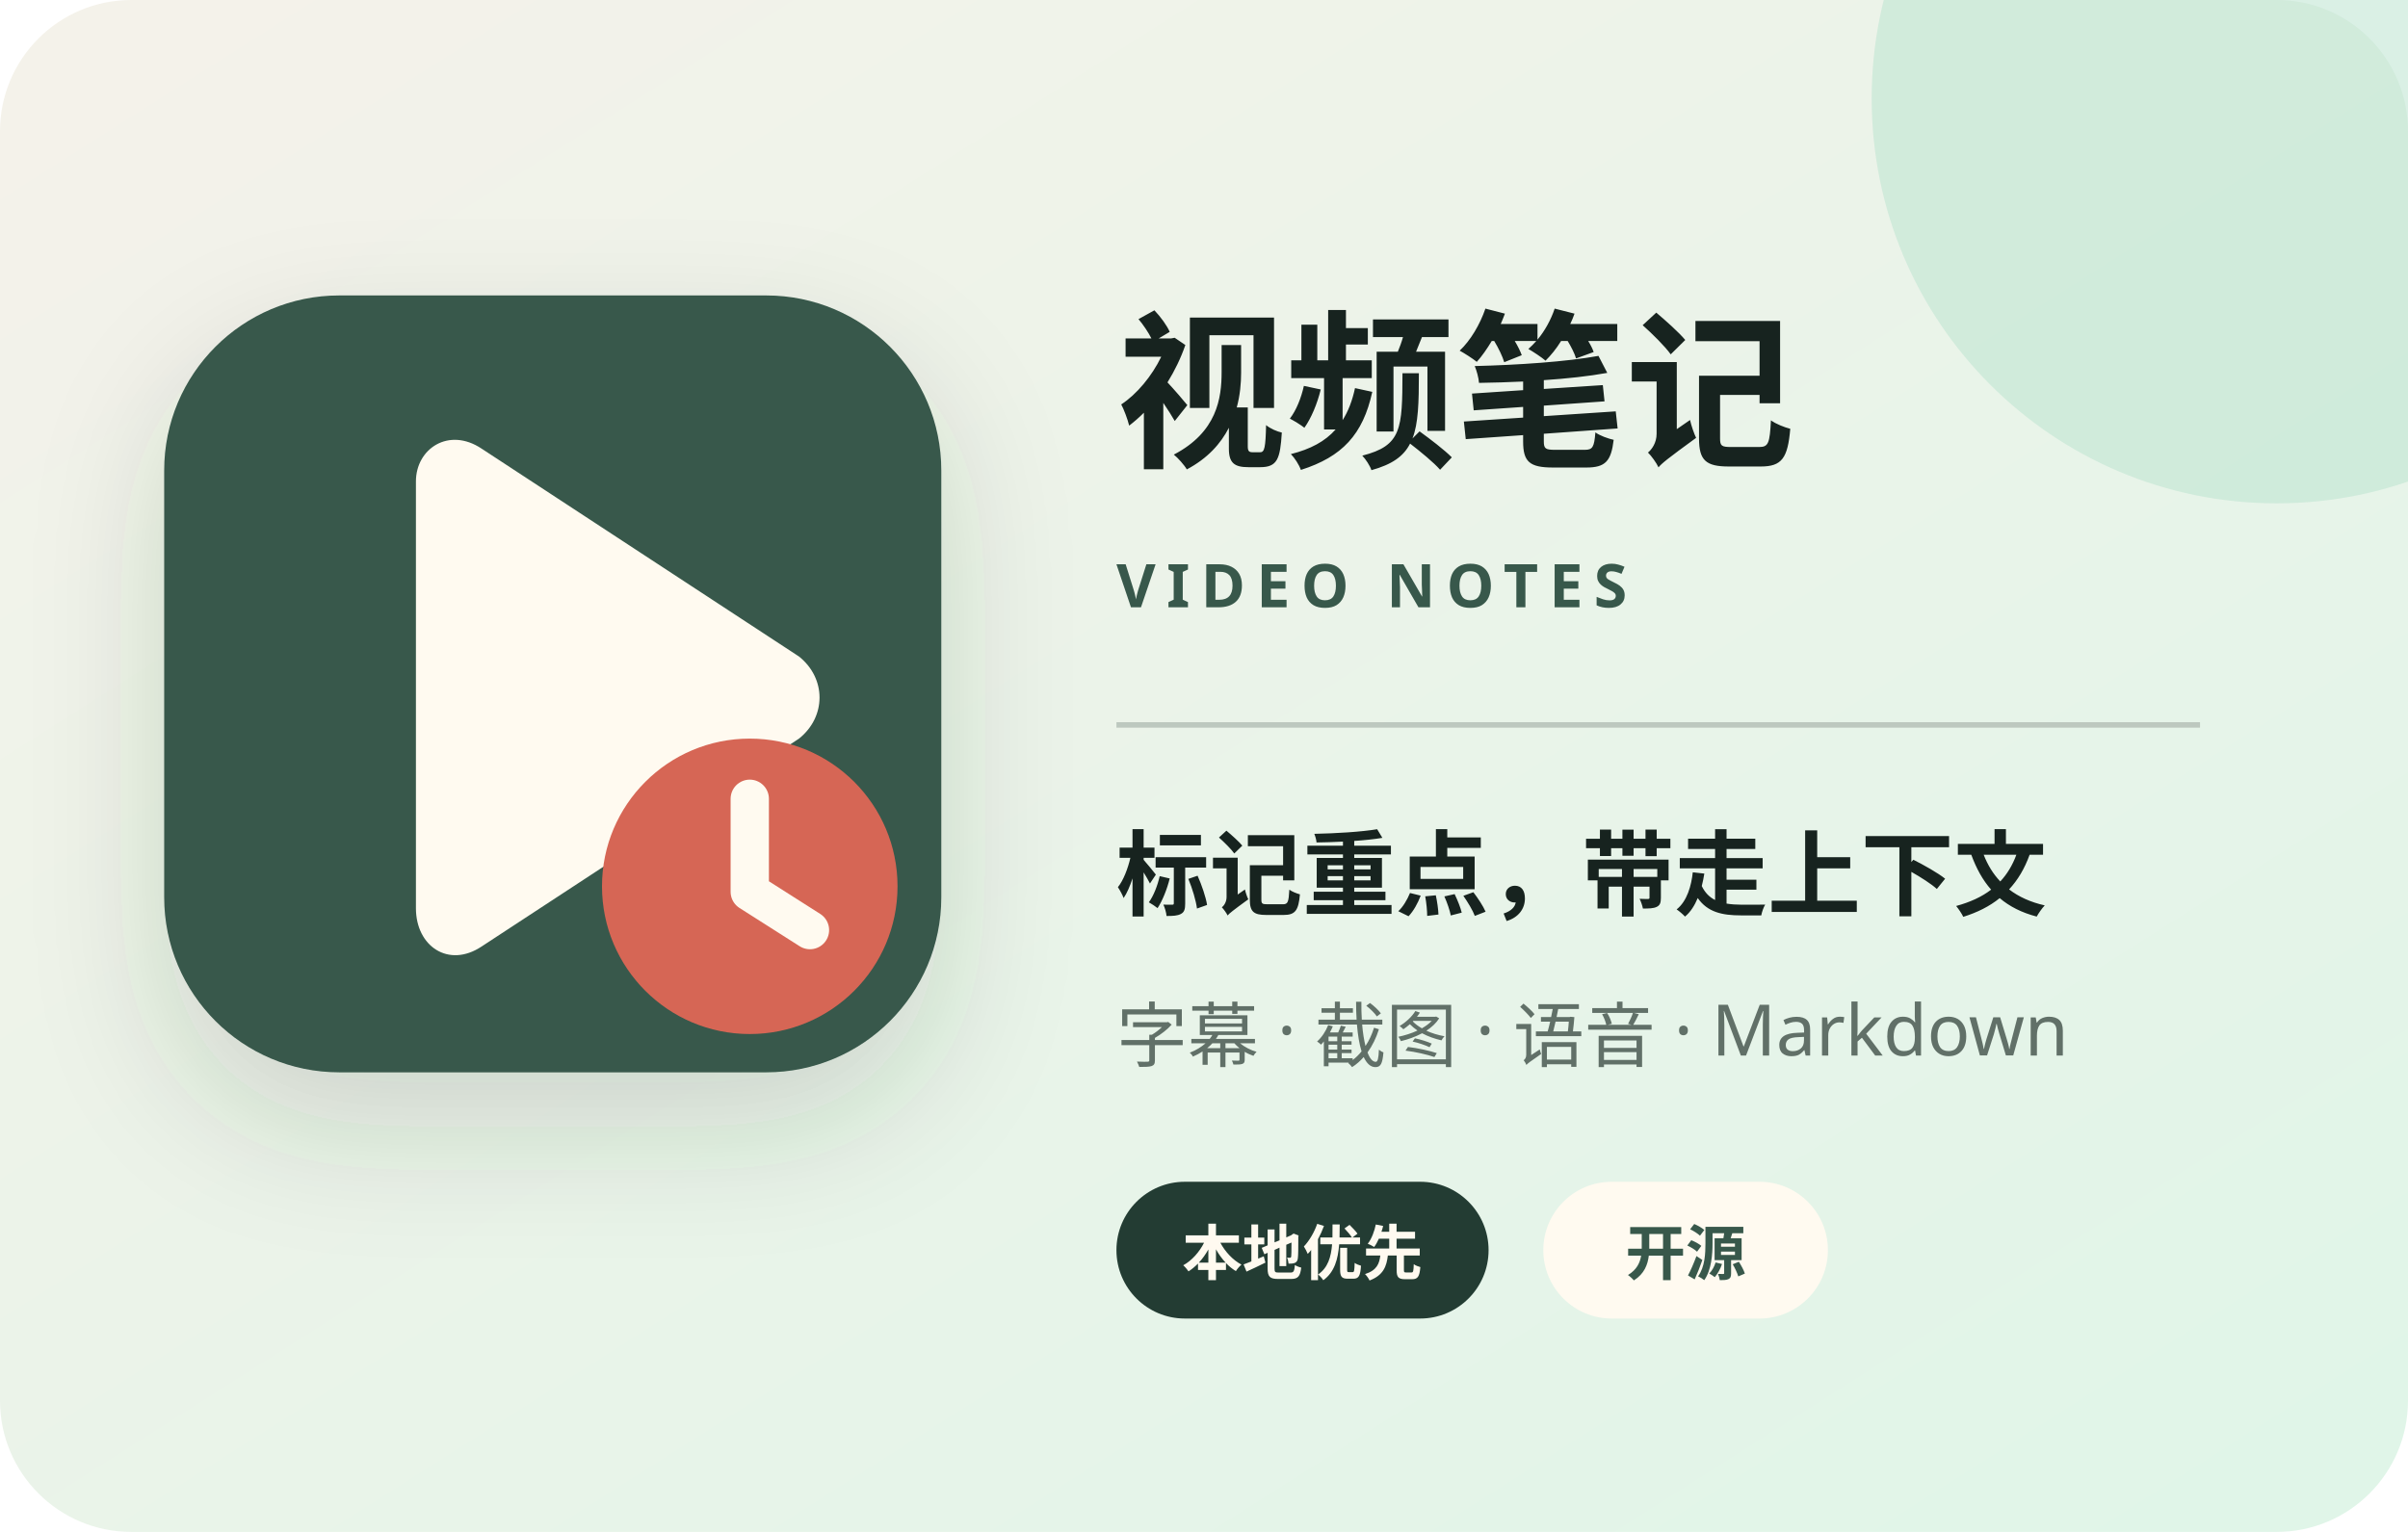
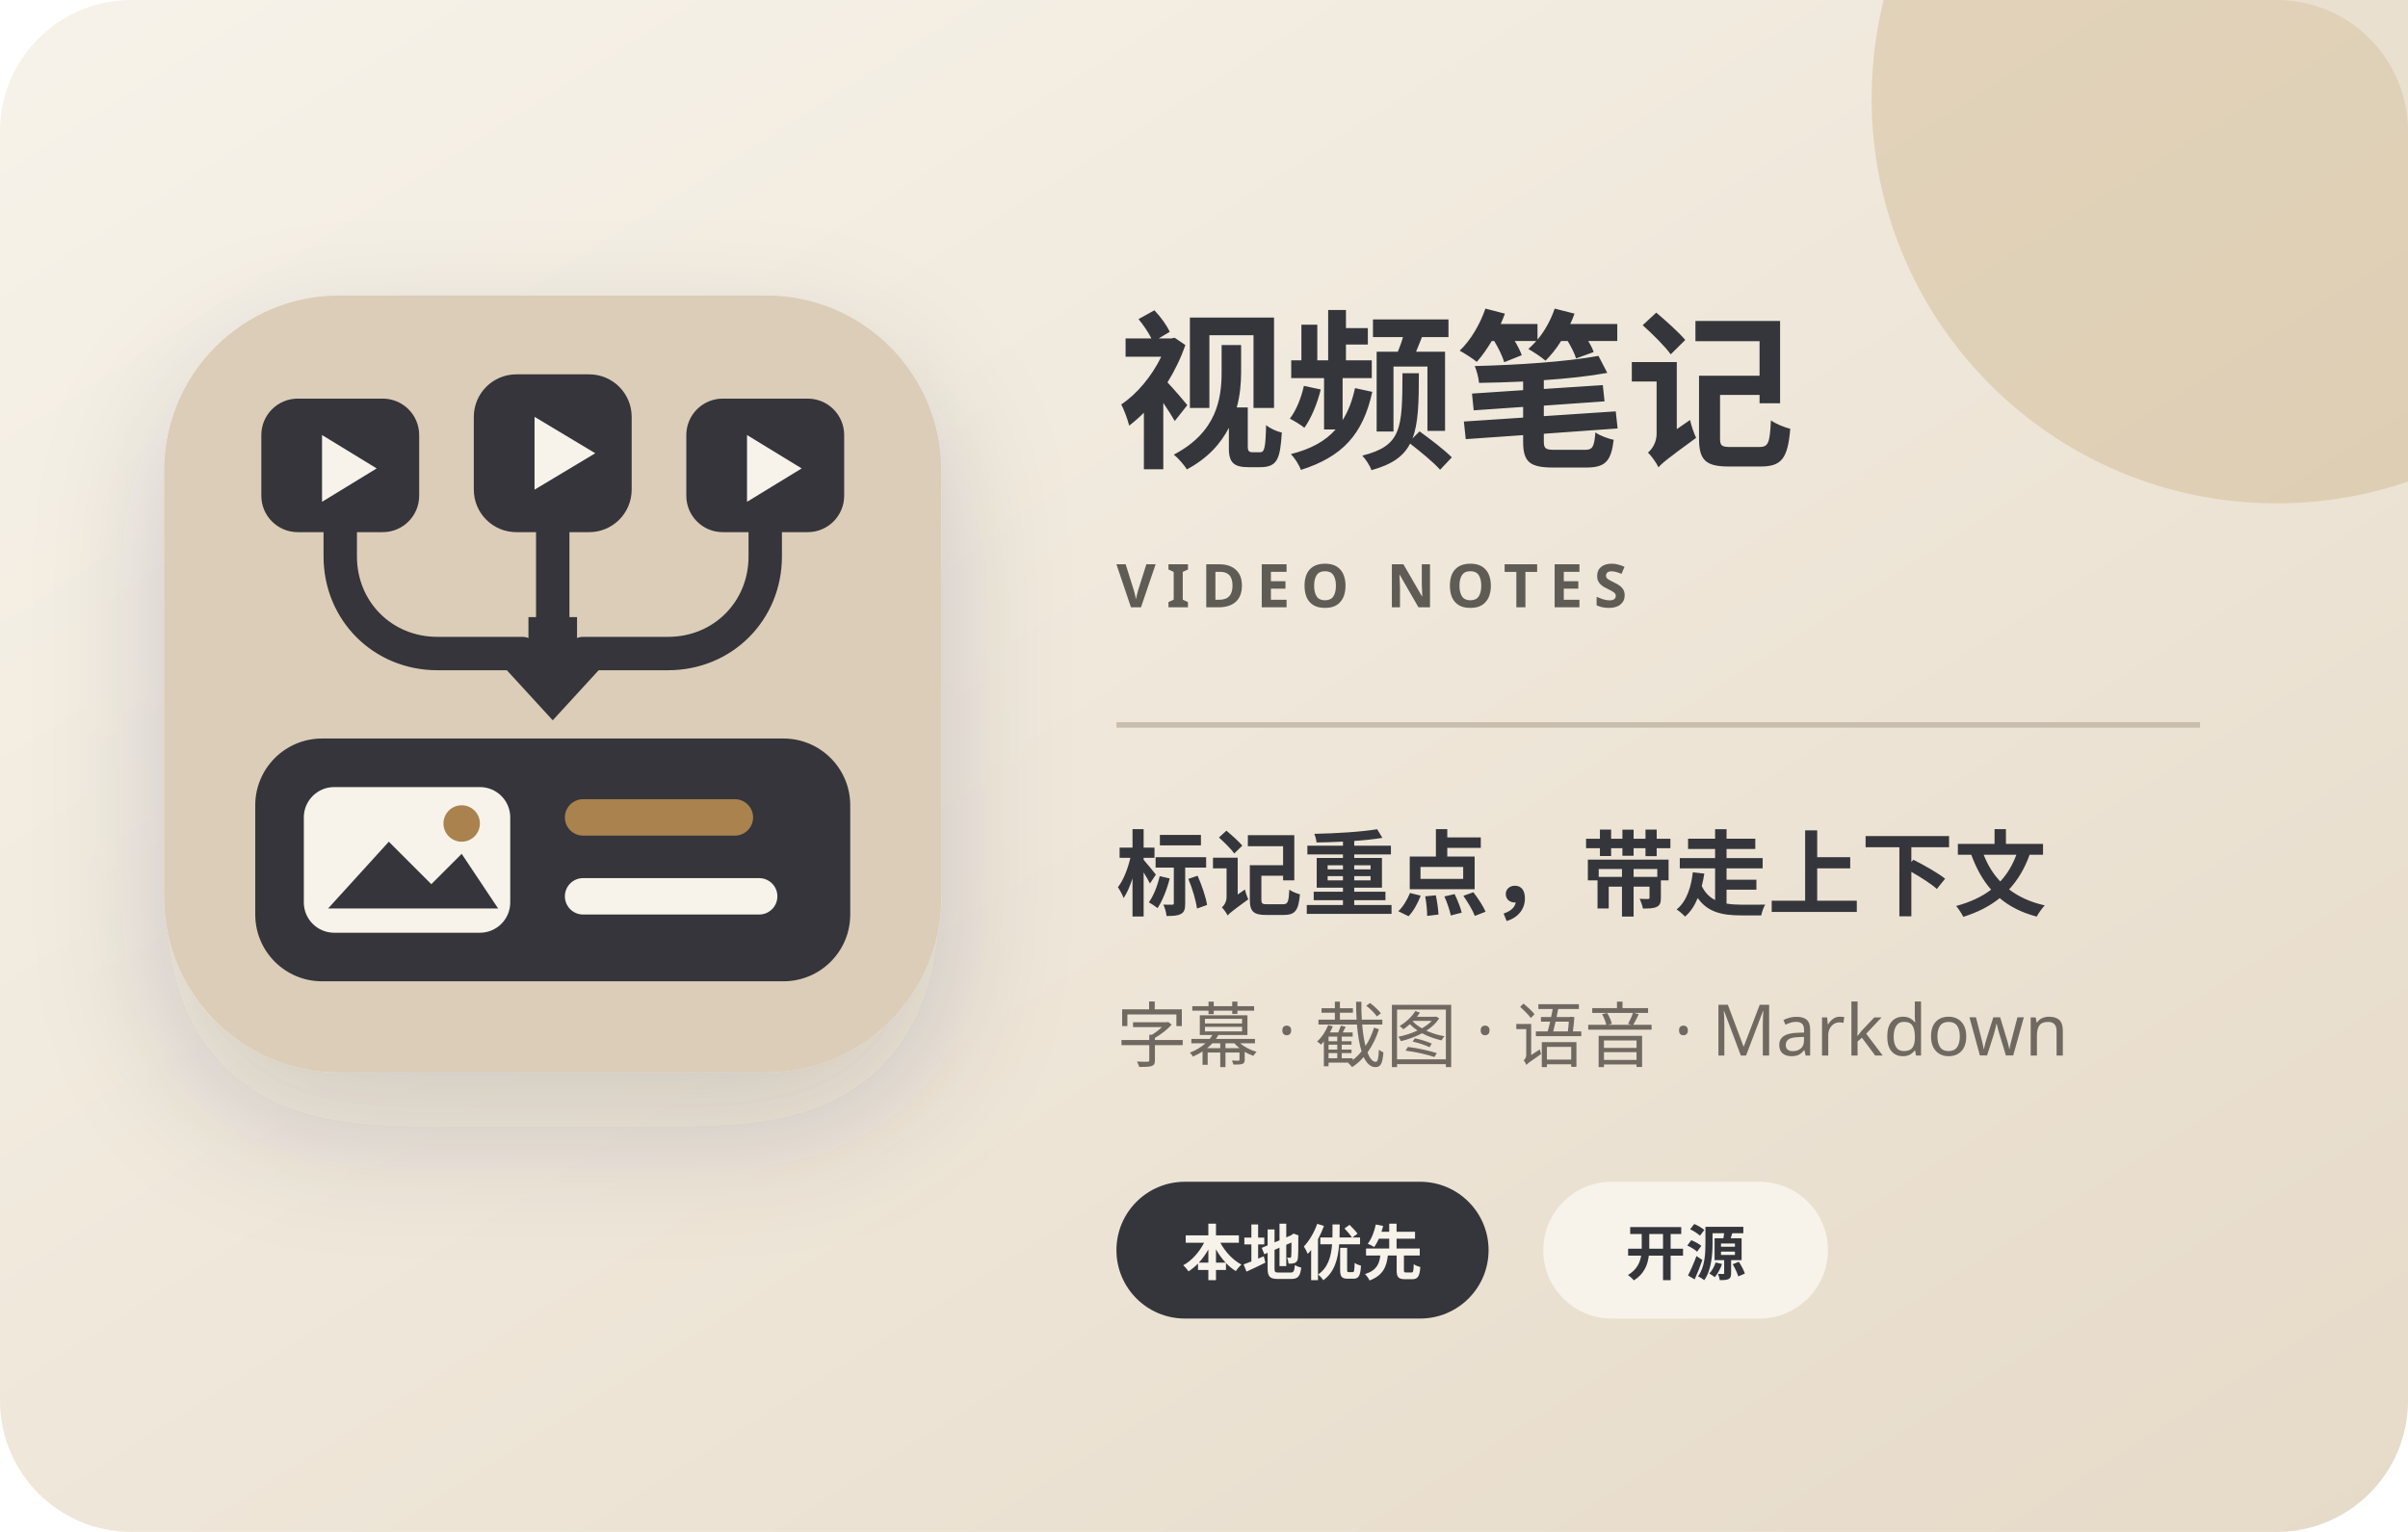
<svg xmlns="http://www.w3.org/2000/svg" width="440" height="280" viewBox="0 0 440 280">
  <defs>
    <linearGradient id="bg" x1="0" y1="0" x2="1" y2="1">
-       <stop stop-color="#f5f2ea" />
-       <stop offset="1" stop-color="#dff5e8" />
+       <stop stop-color="#f7f3ea" />
+       <stop offset="1" stop-color="#e6dac8" />
    </linearGradient>
    <filter id="shadow" x="-20%" y="-20%" width="140%" height="150%">
-       <feDropShadow dx="0" dy="10" stdDeviation="12" flood-color="#233c33" flood-opacity=".16" />
+       <feDropShadow dx="0" dy="10" stdDeviation="12" flood-color="#34363b" flood-opacity=".16" />
    </filter>
  </defs>
  <rect width="440" height="280" rx="24" fill="url(#bg)" />
-   <circle cx="416" cy="18" r="74" fill="#bce3d0" opacity=".55" />
+   <circle cx="416" cy="18" r="74" fill="#c9ad82" opacity=".38" />
  <g transform="translate(30 54)" filter="url(#shadow)">
-     <rect width="142" height="142" rx="32" fill="#38584b" />
-     <path d="M46 34c0-6 6-10 12-6l58 38c5 4 5 11 0 15l-58 38c-6 4-12 0-12-7V34Z" fill="#fffaf0" />
-     <circle cx="107" cy="108" r="27" fill="#d66655" />
-     <path d="M107 92v17l11 7" fill="none" stroke="#fffaf0" stroke-linecap="round" stroke-linejoin="round" stroke-width="7" />
+     <rect width="142" height="142" rx="32" fill="#dccdb8" />
+     <g transform="scale(1.109375)">
+       <g fill="#34363b">
+         <rect x="16" y="17" width="26" height="22" rx="6" />
+         <rect x="51" y="13" width="26" height="26" rx="7" />
+         <rect x="86" y="17" width="26" height="22" rx="6" />
+         <rect x="15" y="73" width="98" height="40" rx="11" />
+       </g>
+       <g fill="#f7f3ea">
+         <path d="m26 23 9 5.5-9 5.5Z" />
+         <path d="m61 20 10 6-10 6Z" />
+         <path d="m96 23 9 5.5-9 5.5Z" />
+       </g>
+       <g fill="none" stroke="#34363b" stroke-linecap="round" stroke-width="5.5">
+         <path d="M29 39v4c0 9 7 16 16 16h14" />
+         <path d="M64 39v22" />
+         <path d="M99 39v4c0 9-7 16-16 16H69" />
+       </g>
+       <path d="m64 70-11-12h7v-5h8v5h7Z" fill="#34363b" />
+       <rect x="23" y="81" width="34" height="24" rx="5" fill="#f7f3ea" />
+       <circle cx="49" cy="87" r="3" fill="#a9824d" />
+       <path d="m27 101 10-11 7 7 5-5 6 9Z" fill="#34363b" />
+       <rect x="66" y="83" width="31" height="6" rx="3" fill="#a9824d" />
+       <rect x="66" y="96" width="35" height="6" rx="3" fill="#f7f3ea" />
+     </g>
  </g>
-   <text x="204" y="83" fill="#17231f" font-family="PingFang SC, Microsoft YaHei, sans-serif" font-size="31" font-weight="800">视频笔记</text>
-   <text x="204" y="111" fill="#38584b" font-family="Segoe UI, sans-serif" font-size="11" font-weight="700" letter-spacing="2">VIDEO NOTES</text>
-   <rect x="204" y="132" width="198" height="1" fill="#bdc8bf" />
-   <text x="204" y="166" fill="#17231f" font-family="PingFang SC, Microsoft YaHei, sans-serif" font-size="17" font-weight="650">标记重点，带走上下文</text>
-   <text x="204" y="194" fill="#617068" font-family="PingFang SC, Microsoft YaHei, sans-serif" font-size="13">字幕 · 截图 · 语音 · Markdown</text>
+   <text x="204" y="83" fill="#34363b" font-family="PingFang SC, Microsoft YaHei, sans-serif" font-size="31" font-weight="800">视频笔记</text>
+   <text x="204" y="111" fill="#5f5b55" font-family="Segoe UI, sans-serif" font-size="11" font-weight="700" letter-spacing="2">VIDEO NOTES</text>
+   <rect x="204" y="132" width="198" height="1" fill="#c9bdad" />
+   <text x="204" y="166" fill="#34363b" font-family="PingFang SC, Microsoft YaHei, sans-serif" font-size="17" font-weight="650">标记重点，带走上下文</text>
+   <text x="204" y="194" fill="#6f6961" font-family="PingFang SC, Microsoft YaHei, sans-serif" font-size="13">字幕 · 截图 · 语音 · Markdown</text>
  <g transform="translate(204 216)">
-     <rect width="68" height="25" rx="12.5" fill="#233c33" />
-     <text x="34" y="17" fill="#fffaf0" text-anchor="middle" font-family="PingFang SC, Microsoft YaHei, sans-serif" font-size="11" font-weight="700">本地优先</text>
-     <rect x="78" width="52" height="25" rx="12.5" fill="#fffaf0" />
-     <text x="104" y="17" fill="#38584b" text-anchor="middle" font-family="PingFang SC, Microsoft YaHei, sans-serif" font-size="11" font-weight="700">开源</text>
+     <rect width="68" height="25" rx="12.5" fill="#34363b" />
+     <text x="34" y="17" fill="#f7f3ea" text-anchor="middle" font-family="PingFang SC, Microsoft YaHei, sans-serif" font-size="11" font-weight="700">本地优先</text>
+     <rect x="78" width="52" height="25" rx="12.5" fill="#f7f3ea" />
+     <text x="104" y="17" fill="#34363b" text-anchor="middle" font-family="PingFang SC, Microsoft YaHei, sans-serif" font-size="11" font-weight="700">开源</text>
  </g>
</svg>
